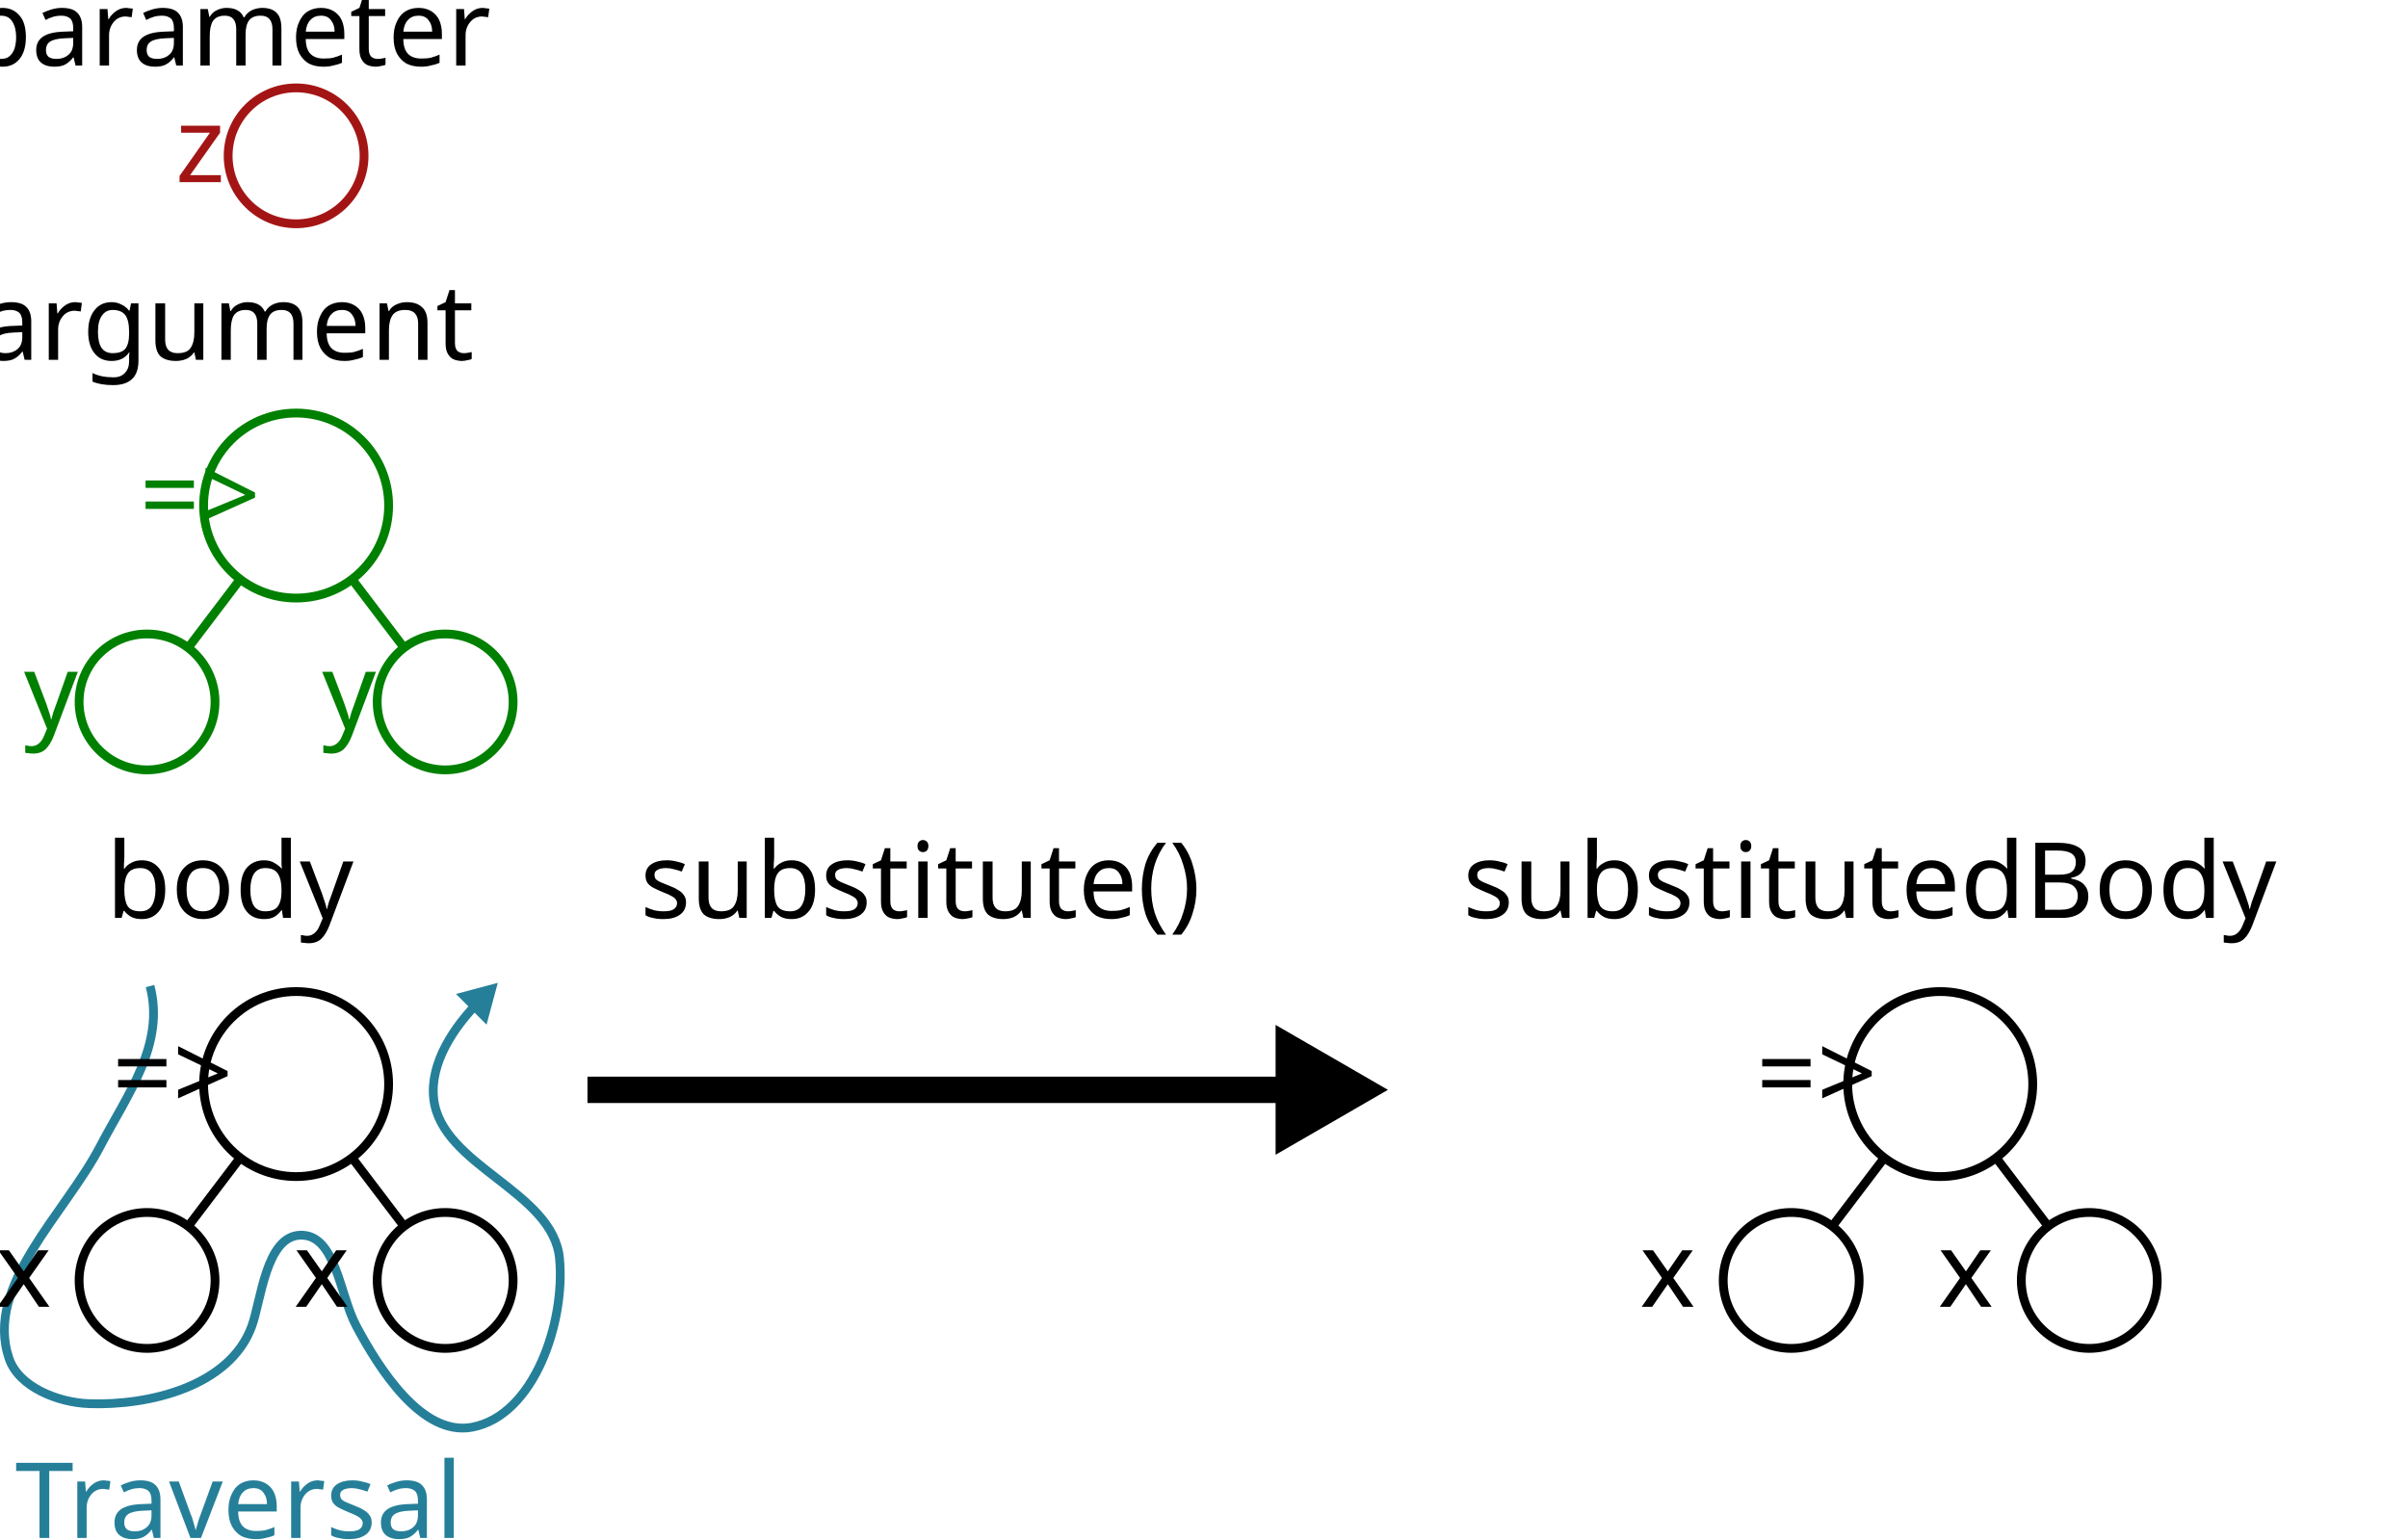
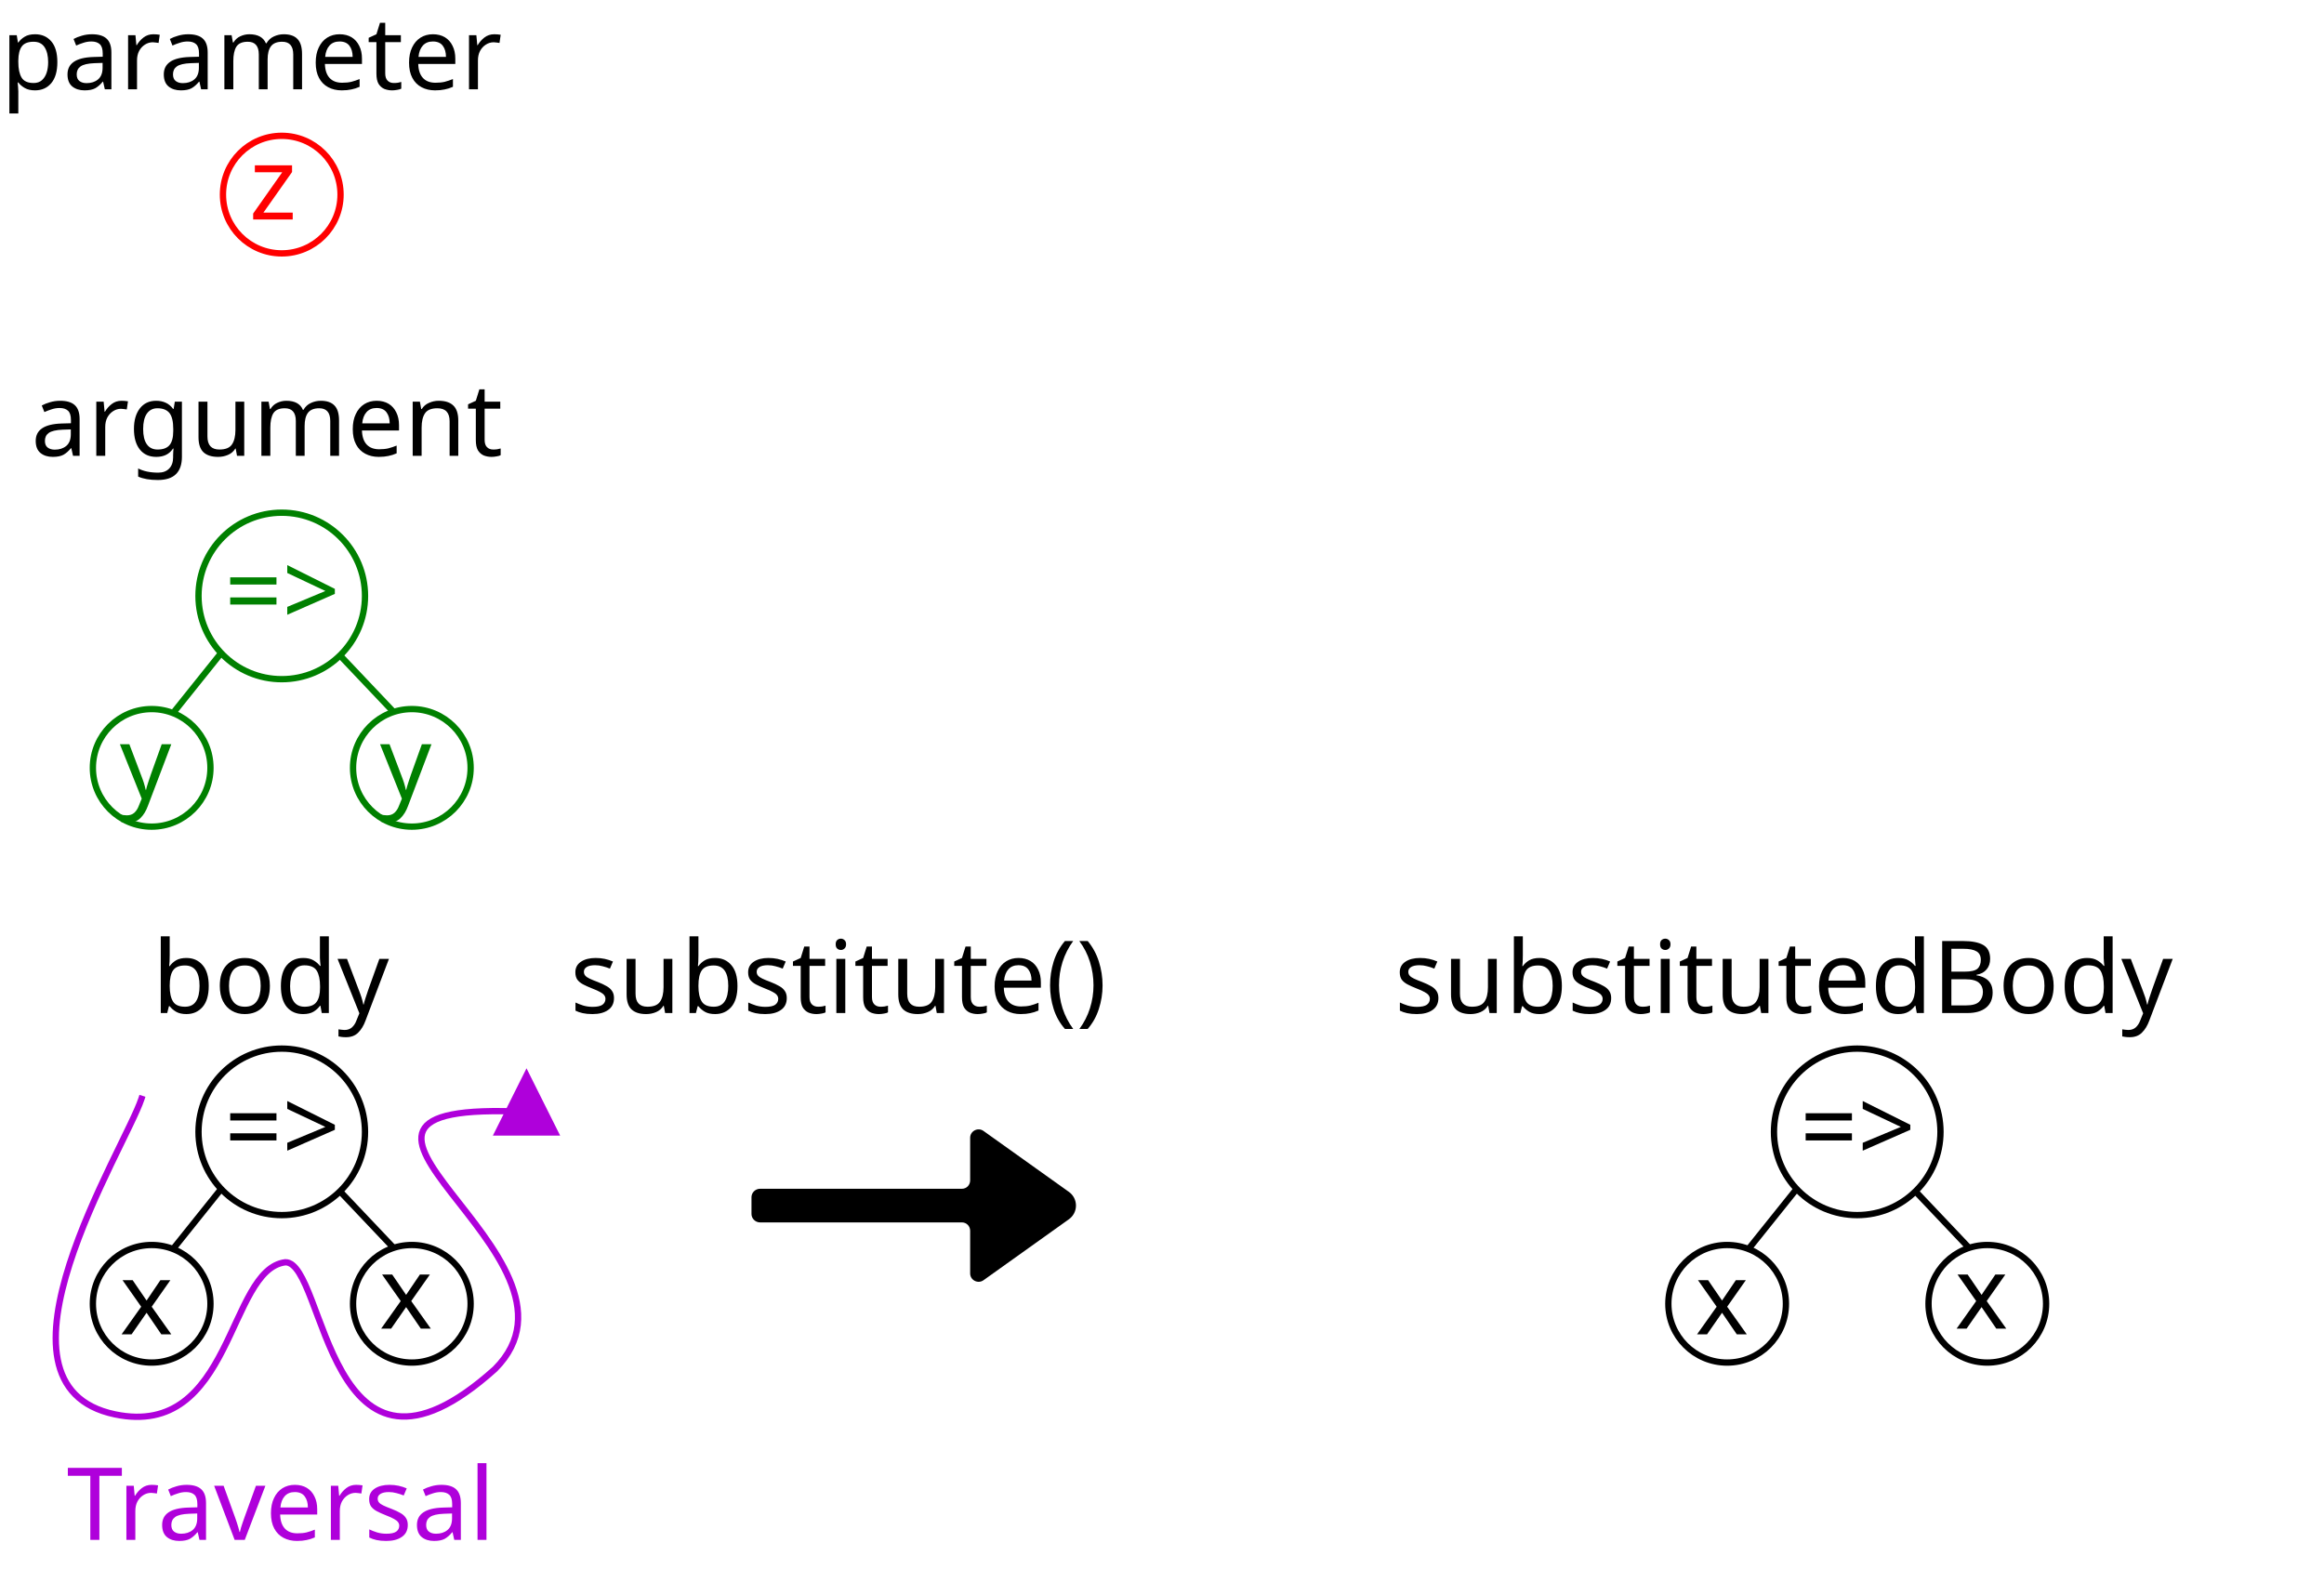
- <svg xmlns="http://www.w3.org/2000/svg" id="svg8" version="1.1" viewBox="0 0 96.593 61.75" height="61.75mm" width="96.593mm">
-   <defs id="defs2">
-     <marker orient="auto" refY="0" refX="0" id="marker1133" style="overflow:visible">
-       <path id="path1131" d="M 5.77,0 -2.88,5 V -5 Z" style="fill:#267f99;fill-opacity:1;fill-rule:evenodd;stroke:#267f99;stroke-width:1pt;stroke-opacity:1" transform="scale(0.4)" />
-     </marker>
-     <marker style="overflow:visible" id="marker1718" refX="0" refY="0" orient="auto">
-       <path transform="scale(0.4)" style="fill:#000000;fill-opacity:1;fill-rule:evenodd;stroke:#000000;stroke-width:1pt;stroke-opacity:1" d="M 5.77,0 -2.88,5 V -5 Z" id="path1716" />
-     </marker>
-     <marker style="overflow:visible" id="marker2402" refX="0" refY="0" orient="auto">
-       <path transform="matrix(0.8,0,0,0.8,-5.2,0)" style="fill:#000000;fill-opacity:1;fill-rule:evenodd;stroke:#000000;stroke-width:1pt;stroke-opacity:1" d="M 5.77,0 -2.88,5 V -5 Z" id="path2400" />
-     </marker>
-     <marker style="overflow:visible" id="marker2070" refX="0" refY="0" orient="auto">
-       <path transform="matrix(0.8,0,0,0.8,-5.2,0)" style="fill:#000000;fill-opacity:1;fill-rule:evenodd;stroke:#000000;stroke-width:1pt;stroke-opacity:1" d="M 5.77,0 -2.88,5 V -5 Z" id="path2068" />
-     </marker>
-     <marker style="overflow:visible" id="marker2030" refX="0" refY="0" orient="auto">
-       <path transform="matrix(0.8,0,0,0.8,-5.2,0)" style="fill:#000000;fill-opacity:1;fill-rule:evenodd;stroke:#000000;stroke-width:1pt;stroke-opacity:1" d="M 5.77,0 -2.88,5 V -5 Z" id="path2028" />
-     </marker>
-   </defs>
-   <g transform="translate(-55.16466,-89.62847)" id="layer1">
-     <text highlight="ts" id="text149" y="92.257" x="67.091" style="font-size:4.233px;line-height:1.25;font-family:'PT Mono';-inkscape-font-specification:'PT Mono';text-align:center;text-anchor:middle;stroke-width:0.265" xml:space="preserve">
-       <tspan style="font-size:4.233px;stroke-width:0.265" y="92.257" x="67.091" id="tspan147">parameter</tspan>
-     </text>
-     <text xml:space="preserve" style="font-size:4.233px;line-height:1.25;font-family:'PT Mono';-inkscape-font-specification:'PT Mono';text-align:center;text-anchor:middle;stroke-width:0.265" x="67.135" y="126.453" id="text153" highlight="ts">
-       <tspan id="tspan151" x="67.135" y="126.453" style="font-size:4.233px;stroke-width:0.265">body</tspan>
-     </text>
-     <text highlight="ts" id="text157" y="104.061" x="67.032" style="font-size:4.233px;line-height:1.25;font-family:'PT Mono';-inkscape-font-specification:'PT Mono';text-align:center;text-anchor:middle;stroke-width:0.265" xml:space="preserve">
-       <tspan style="font-size:4.233px;stroke-width:0.265" y="104.061" x="67.032" id="tspan155">argument</tspan>
-     </text>
-     <text xml:space="preserve" style="font-size:4.233px;line-height:1.25;font-family:'PT Mono';-inkscape-font-specification:'PT Mono';text-align:center;text-anchor:middle;stroke-width:0.265" x="94.84" y="126.453" id="text1122" highlight="ts">
-       <tspan id="tspan1120" x="94.84" y="126.453" style="font-size:4.233px;stroke-width:0.265">substitute()</tspan>
-     </text>
-     <path id="path1714" d="M 78.73,133.35 H 107.834" style="fill:none;stroke:#000000;stroke-width:1.058;stroke-linecap:butt;stroke-linejoin:miter;stroke-miterlimit:4;stroke-dasharray:none;stroke-opacity:1;marker-end:url(#marker1718)" />
-     <text xml:space="preserve" style="font-size:4.233px;line-height:1.25;font-family:'PT Mono';-inkscape-font-specification:'PT Mono';text-align:center;text-anchor:middle;stroke-width:0.265" x="132.913" y="126.453" id="text1866" highlight="ts">
-       <tspan id="tspan1864" x="132.913" y="126.453" style="font-size:4.233px;stroke-width:0.265">substitutedBody</tspan>
-     </text>
-     <path d="m 61.183,129.186 c 0.615,2.352 -0.92,4.363 -1.995,6.424 -1.428,2.737 -4.647,5.579 -3.664,8.506 0.392,1.167 1.981,1.779 3.211,1.824 2.408,0.087 5.651,-0.694 6.529,-3.106 0.376,-1.033 0.568,-3.61 1.947,-3.653 1.423,-0.045 1.572,2.379 2.241,3.635 0.906,1.7 2.632,4.452 4.656,4.067 2.496,-0.474 3.742,-4.24 3.501,-6.769 -0.258,-2.705 -4.739,-3.703 -5.047,-6.403 -0.164,-1.445 0.819,-2.906 1.861,-3.945" style="fill:none;stroke:#267f99;stroke-width:0.353;stroke-linecap:butt;stroke-linejoin:miter;stroke-miterlimit:4;stroke-dasharray:none;stroke-opacity:1;marker-end:url(#marker1133)" id="path233" />
-     <text xml:space="preserve" style="font-size:4.233px;line-height:1.25;font-family:'PT Mono';-inkscape-font-specification:'PT Mono';text-align:center;text-anchor:middle;stroke-width:0.265" x="67.497" y="151.328" id="text1273">
-       <tspan id="tspan1271" x="67.497" y="151.328" style="font-style:normal;font-variant:normal;font-weight:normal;font-stretch:normal;font-size:4.233px;font-family:'PT Serif';-inkscape-font-specification:'PT Serif';fill:#267f99;fill-opacity:1;stroke-width:0.265">Traversal</tspan>
-     </text>
-     <g transform="translate(-46.47626,-27.65656)" id="g2451">
-       <circle style="fill:none;stroke:#a31515;stroke-width:0.353;stroke-miterlimit:4;stroke-dasharray:none;stroke-opacity:1" id="path2442" cx="113.519" cy="123.537" r="2.726" />
-       <text id="text2446" y="124.595" x="113.519" style="font-style:normal;font-variant:normal;font-weight:normal;font-stretch:normal;font-size:4.233px;line-height:1.25;font-family:'PT Mono';-inkscape-font-specification:'PT Mono, Normal';font-variant-ligatures:normal;font-variant-caps:normal;font-variant-numeric:normal;font-variant-east-asian:normal;text-align:center;text-anchor:middle;fill:#a31515;fill-opacity:1;stroke:none;stroke-width:0.265" xml:space="preserve">
-         <tspan style="font-style:normal;font-variant:normal;font-weight:normal;font-stretch:normal;font-size:4.233px;font-family:'PT Mono';-inkscape-font-specification:'PT Mono, Normal';font-variant-ligatures:normal;font-variant-caps:normal;font-variant-numeric:normal;font-variant-east-asian:normal;text-align:center;text-anchor:middle;fill:#a31515;fill-opacity:1;stroke-width:0.265" y="124.595" x="113.519" id="tspan2444">z</tspan>
-       </text>
-     </g>
-     <g transform="translate(-52.45494,-5.749264)" id="g2544">
-       <circle r="2.726" cy="123.537" cx="113.519" id="circle2538" style="fill:none;stroke:#008000;stroke-width:0.353;stroke-miterlimit:4;stroke-dasharray:none;stroke-opacity:1" />
-       <text xml:space="preserve" style="font-style:normal;font-variant:normal;font-weight:normal;font-stretch:normal;font-size:4.233px;line-height:1.25;font-family:'PT Mono';-inkscape-font-specification:'PT Mono, Normal';font-variant-ligatures:normal;font-variant-caps:normal;font-variant-numeric:normal;font-variant-east-asian:normal;text-align:center;text-anchor:middle;fill:#008000;fill-opacity:1;stroke:none;stroke-width:0.265" x="113.519" y="124.595" id="text2542">
-         <tspan id="tspan2540" x="113.519" y="124.595" style="font-style:normal;font-variant:normal;font-weight:normal;font-stretch:normal;font-size:4.233px;font-family:'PT Mono';-inkscape-font-specification:'PT Mono, Normal';font-variant-ligatures:normal;font-variant-caps:normal;font-variant-numeric:normal;font-variant-east-asian:normal;text-align:center;text-anchor:middle;fill:#008000;fill-opacity:1;stroke-width:0.265">y</tspan>
-       </text>
-     </g>
-     <g id="g2560" transform="translate(-40.49758,-5.749264)">
-       <circle r="2.726" cy="123.537" cx="113.519" id="circle2554" style="fill:none;stroke:#008000;stroke-width:0.353;stroke-miterlimit:4;stroke-dasharray:none;stroke-opacity:1" />
-       <text xml:space="preserve" style="font-style:normal;font-variant:normal;font-weight:normal;font-stretch:normal;font-size:4.233px;line-height:1.25;font-family:'PT Mono';-inkscape-font-specification:'PT Mono, Normal';font-variant-ligatures:normal;font-variant-caps:normal;font-variant-numeric:normal;font-variant-east-asian:normal;text-align:center;text-anchor:middle;fill:#008000;fill-opacity:1;stroke:none;stroke-width:0.265" x="113.519" y="124.595" id="text2558">
-         <tspan id="tspan2556" x="113.519" y="124.595" style="font-style:normal;font-variant:normal;font-weight:normal;font-stretch:normal;font-size:4.233px;font-family:'PT Mono';-inkscape-font-specification:'PT Mono, Normal';font-variant-ligatures:normal;font-variant-caps:normal;font-variant-numeric:normal;font-variant-east-asian:normal;text-align:center;text-anchor:middle;fill:#008000;fill-opacity:1;stroke-width:0.265">y</tspan>
-       </text>
-     </g>
-     <g id="g2568" transform="translate(-46.47626,-13.62706)">
-       <circle r="3.711" cy="123.537" cx="113.519" id="circle2562" style="fill:none;stroke:#008000;stroke-width:0.353;stroke-miterlimit:4;stroke-dasharray:none;stroke-opacity:1" />
-       <text xml:space="preserve" style="font-style:normal;font-variant:normal;font-weight:normal;font-stretch:normal;font-size:4.233px;line-height:1.25;font-family:'PT Mono';-inkscape-font-specification:'PT Mono, Normal';font-variant-ligatures:normal;font-variant-caps:normal;font-variant-numeric:normal;font-variant-east-asian:normal;text-align:center;text-anchor:middle;fill:#008000;fill-opacity:1;stroke:none;stroke-width:0.265" x="113.519" y="124.595" id="text2566">
-         <tspan id="tspan2564" x="113.519" y="124.595" style="font-style:normal;font-variant:normal;font-weight:normal;font-stretch:normal;font-size:4.233px;font-family:'PT Mono';-inkscape-font-specification:'PT Mono, Normal';font-variant-ligatures:normal;font-variant-caps:normal;font-variant-numeric:normal;font-variant-east-asian:normal;text-align:center;text-anchor:middle;fill:#008000;fill-opacity:1;stroke-width:0.265">=&gt;</tspan>
-       </text>
-     </g>
-     <path id="path943" d="M 62.712,115.616 64.8,112.866" style="fill:none;fill-rule:evenodd;stroke:#008000;stroke-width:0.353;stroke-linecap:butt;stroke-linejoin:miter;stroke-opacity:1" />
-     <path id="path945" d="M 71.374,115.616 69.286,112.866" style="fill:none;fill-rule:evenodd;stroke:#008000;stroke-width:0.353;stroke-linecap:butt;stroke-linejoin:miter;stroke-opacity:1" />
-     <g transform="translate(-40.79897,30.39243)" id="g2382">
-       <g transform="translate(-11.65597,-12.93314)" id="g1747">
-         <circle r="2.726" cy="123.537" cx="113.519" id="circle1741" style="fill:none;stroke:#000000;stroke-width:0.353;stroke-miterlimit:4;stroke-dasharray:none;stroke-opacity:1" />
-         <text xml:space="preserve" style="font-style:normal;font-variant:normal;font-weight:normal;font-stretch:normal;font-size:4.233px;line-height:1.25;font-family:'PT Mono';-inkscape-font-specification:'PT Mono, Normal';font-variant-ligatures:normal;font-variant-caps:normal;font-variant-numeric:normal;font-variant-east-asian:normal;text-align:center;text-anchor:middle;fill:#000000;fill-opacity:1;stroke:none;stroke-width:0.265" x="113.519" y="124.595" id="text1745">
-           <tspan id="tspan1743" x="113.519" y="124.595" style="font-style:normal;font-variant:normal;font-weight:normal;font-stretch:normal;font-size:4.233px;font-family:'PT Mono';-inkscape-font-specification:'PT Mono, Normal';font-variant-ligatures:normal;font-variant-caps:normal;font-variant-numeric:normal;font-variant-east-asian:normal;text-align:center;text-anchor:middle;fill:#000000;fill-opacity:1;stroke-width:0.265">x</tspan>
-         </text>
-       </g>
-       <g id="g1763" transform="translate(-5.677294,-20.81093)">
-         <circle r="3.711" cy="123.537" cx="113.519" id="circle1757" style="fill:none;stroke:#000000;stroke-width:0.353;stroke-miterlimit:4;stroke-dasharray:none;stroke-opacity:1" />
-         <text xml:space="preserve" style="font-style:normal;font-variant:normal;font-weight:normal;font-stretch:normal;font-size:4.233px;line-height:1.25;font-family:'PT Mono';-inkscape-font-specification:'PT Mono, Normal';font-variant-ligatures:normal;font-variant-caps:normal;font-variant-numeric:normal;font-variant-east-asian:normal;text-align:center;text-anchor:middle;fill:#000000;fill-opacity:1;stroke:none;stroke-width:0.265" x="113.519" y="124.595" id="text1761">
-           <tspan id="tspan1759" x="113.519" y="124.595" style="font-style:normal;font-variant:normal;font-weight:normal;font-stretch:normal;font-size:4.233px;font-family:'PT Mono';-inkscape-font-specification:'PT Mono, Normal';font-variant-ligatures:normal;font-variant-caps:normal;font-variant-numeric:normal;font-variant-east-asian:normal;text-align:center;text-anchor:middle;fill:#000000;fill-opacity:1;stroke-width:0.265">=&gt;</tspan>
-         </text>
-       </g>
-       <path id="path1765" d="m 103.511,108.433 2.088,-2.751" style="fill:none;fill-rule:evenodd;stroke:#000000;stroke-width:0.353;stroke-linecap:butt;stroke-linejoin:miter;stroke-opacity:1" />
-       <path id="path1767" d="m 112.173,108.433 -2.088,-2.751" style="fill:none;fill-rule:evenodd;stroke:#000000;stroke-width:0.353;stroke-linecap:butt;stroke-linejoin:miter;stroke-opacity:1" />
-       <g transform="translate(0.3013868,-12.93314)" id="g1559">
-         <circle style="fill:none;stroke:#000000;stroke-width:0.353;stroke-miterlimit:4;stroke-dasharray:none;stroke-opacity:1" id="circle1553" cx="113.519" cy="123.537" r="2.726" />
-         <text id="text1557" y="124.595" x="113.519" style="font-style:normal;font-variant:normal;font-weight:normal;font-stretch:normal;font-size:4.233px;line-height:1.25;font-family:'PT Mono';-inkscape-font-specification:'PT Mono, Normal';font-variant-ligatures:normal;font-variant-caps:normal;font-variant-numeric:normal;font-variant-east-asian:normal;text-align:center;text-anchor:middle;fill:#000000;fill-opacity:1;stroke:none;stroke-width:0.265" xml:space="preserve">
-           <tspan style="font-style:normal;font-variant:normal;font-weight:normal;font-stretch:normal;font-size:4.233px;font-family:'PT Mono';-inkscape-font-specification:'PT Mono, Normal';font-variant-ligatures:normal;font-variant-caps:normal;font-variant-numeric:normal;font-variant-east-asian:normal;text-align:center;text-anchor:middle;fill:#000000;fill-opacity:1;stroke-width:0.265" y="124.595" x="113.519" id="tspan1555">x</tspan>
-         </text>
-       </g>
-     </g>
-     <g id="g2638" transform="translate(25.15215,30.39243)">
-       <g id="g2616" transform="translate(-11.65597,-12.93314)">
-         <circle style="fill:none;stroke:#000000;stroke-width:0.353;stroke-miterlimit:4;stroke-dasharray:none;stroke-opacity:1" id="circle2610" cx="113.519" cy="123.537" r="2.726" />
-         <text id="text2614" y="124.595" x="113.519" style="font-style:normal;font-variant:normal;font-weight:normal;font-stretch:normal;font-size:4.233px;line-height:1.25;font-family:'PT Mono';-inkscape-font-specification:'PT Mono, Normal';font-variant-ligatures:normal;font-variant-caps:normal;font-variant-numeric:normal;font-variant-east-asian:normal;text-align:center;text-anchor:middle;fill:#000000;fill-opacity:1;stroke:none;stroke-width:0.265" xml:space="preserve">
-           <tspan style="font-style:normal;font-variant:normal;font-weight:normal;font-stretch:normal;font-size:4.233px;font-family:'PT Mono';-inkscape-font-specification:'PT Mono, Normal';font-variant-ligatures:normal;font-variant-caps:normal;font-variant-numeric:normal;font-variant-east-asian:normal;text-align:center;text-anchor:middle;fill:#000000;fill-opacity:1;stroke-width:0.265" y="124.595" x="113.519" id="tspan2612">x</tspan>
-         </text>
-       </g>
-       <g transform="translate(-5.677294,-20.81093)" id="g2624">
-         <circle style="fill:none;stroke:#000000;stroke-width:0.353;stroke-miterlimit:4;stroke-dasharray:none;stroke-opacity:1" id="circle2618" cx="113.519" cy="123.537" r="3.711" />
-         <text id="text2622" y="124.595" x="113.519" style="font-style:normal;font-variant:normal;font-weight:normal;font-stretch:normal;font-size:4.233px;line-height:1.25;font-family:'PT Mono';-inkscape-font-specification:'PT Mono, Normal';font-variant-ligatures:normal;font-variant-caps:normal;font-variant-numeric:normal;font-variant-east-asian:normal;text-align:center;text-anchor:middle;fill:#000000;fill-opacity:1;stroke:none;stroke-width:0.265" xml:space="preserve">
-           <tspan style="font-style:normal;font-variant:normal;font-weight:normal;font-stretch:normal;font-size:4.233px;font-family:'PT Mono';-inkscape-font-specification:'PT Mono, Normal';font-variant-ligatures:normal;font-variant-caps:normal;font-variant-numeric:normal;font-variant-east-asian:normal;text-align:center;text-anchor:middle;fill:#000000;fill-opacity:1;stroke-width:0.265" y="124.595" x="113.519" id="tspan2620">=&gt;</tspan>
-         </text>
-       </g>
-       <path style="fill:none;fill-rule:evenodd;stroke:#000000;stroke-width:0.353;stroke-linecap:butt;stroke-linejoin:miter;stroke-opacity:1" d="m 103.511,108.433 2.088,-2.751" id="path2626" />
-       <path style="fill:none;fill-rule:evenodd;stroke:#000000;stroke-width:0.353;stroke-linecap:butt;stroke-linejoin:miter;stroke-opacity:1" d="m 112.173,108.433 -2.088,-2.751" id="path2628" />
-       <g id="g2636" transform="translate(0.3013868,-12.93314)">
-         <circle r="2.726" cy="123.537" cx="113.519" id="circle2630" style="fill:none;stroke:#000000;stroke-width:0.353;stroke-miterlimit:4;stroke-dasharray:none;stroke-opacity:1" />
-         <text xml:space="preserve" style="font-style:normal;font-variant:normal;font-weight:normal;font-stretch:normal;font-size:4.233px;line-height:1.25;font-family:'PT Mono';-inkscape-font-specification:'PT Mono, Normal';font-variant-ligatures:normal;font-variant-caps:normal;font-variant-numeric:normal;font-variant-east-asian:normal;text-align:center;text-anchor:middle;fill:#000000;fill-opacity:1;stroke:none;stroke-width:0.265" x="113.519" y="124.595" id="text2634">
-           <tspan id="tspan2632" x="113.519" y="124.595" style="font-style:normal;font-variant:normal;font-weight:normal;font-stretch:normal;font-size:4.233px;font-family:'PT Mono';-inkscape-font-specification:'PT Mono, Normal';font-variant-ligatures:normal;font-variant-caps:normal;font-variant-numeric:normal;font-variant-east-asian:normal;text-align:center;text-anchor:middle;fill:#000000;fill-opacity:1;stroke-width:0.265">x</tspan>
-         </text>
-       </g>
-     </g>
+ <svg xmlns="http://www.w3.org/2000/svg" style="isolation:isolate" viewBox="544.84 341.729 276.319 186.543" width="276.319pt" height="186.543pt">
+   <text transform="matrix(1,0,0,1,544.94,352.349)" id="highlight=ts" style="font-family:'PT Mono';font-weight:400;font-size:12px;font-style:normal;fill:#000000;stroke:none;">parameter</text>
+   <text transform="matrix(1,0,0,1,548.54,395.932)" id="highlight=ts" style="font-family:'PT Mono';font-weight:400;font-size:12px;font-style:normal;fill:#000000;stroke:none;">argument</text>
+   <text transform="matrix(1,0,0,1,562.94,462.189)" id="highlight=ts" style="font-family:'PT Mono';font-weight:400;font-size:12px;font-style:normal;fill:#000000;stroke:none;">body</text>
+   <text transform="matrix(1,0,0,1,612.64,462.189)" id="highlight=ts" style="font-family:'PT Mono';font-weight:400;font-size:12px;font-style:normal;fill:#000000;stroke:none;">substitute()</text>
+   <text transform="matrix(1,0,0,1,710.66,462.189)" id="highlight=ts" style="font-family:'PT Mono';font-weight:400;font-size:12px;font-style:normal;fill:#000000;stroke:none;">substitutedBody</text>
+   <path d=" M 671.937 483.46 L 661.777 476.211 C 661.118 475.74 660.19 476.211 660.19 477.022 L 660.19 482.086 C 660.19 482.638 659.765 483.086 659.213 483.086 L 635.213 483.086 C 634.661 483.086 634.19 483.534 634.19 484.086 L 634.19 486.086 C 634.19 486.638 634.661 487.086 635.213 487.086 L 659.213 487.086 C 659.765 487.086 660.19 487.534 660.19 488.086 L 660.19 493.15 C 660.19 493.96 661.117 494.432 661.777 493.961 L 671.931 486.712 C 672.457 486.337 672.77 485.732 672.771 485.087 C 672.772 484.442 672.462 483.836 671.937 483.46 Z " id="Path" fill="rgb(0,0,0)" />
+   <path d=" M 561.659 472.39 C 559.739 478.236 541.845 506.429 558.51 509.912 C 572.533 512.842 571.896 492.668 578.768 491.825 C 583.608 491.78 583.703 522.512 603.705 504.512 C 617.108 491.064 575.207 472.369 607.441 473.947 L 607.441 473.947" id="Path" fill="none" vector-effect="non-scaling-stroke" stroke-width="1" stroke="rgb(175,0,219)" stroke-linejoin="miter" stroke-linecap="square" stroke-miterlimit="3" />
+   <path d=" M 611.441 476.762 L 607.441 468.762 L 603.441 476.762 Z " fill="rgb(175,0,219)" stroke="none" />
+   <text transform="matrix(1,0,0,1,552.782,524.839)" id="Text" style="font-family:'PT Serif';font-weight:400;font-size:12px;font-style:normal;fill:#af00db;stroke:none;">Traversal</text>
+   <text transform="matrix(1,0,0,1,574.471,367.826)" id="Text" style="font-family:'PT Mono';font-weight:400;font-size:12px;font-style:normal;fill:#ff0000;stroke:none;">z</text>
+   <circle vector-effect="non-scaling-stroke" cx="578.34" cy="364.869" r="6.99" id="Ellipse" fill="none" stroke-width="1" stroke="rgb(255,0,0)" stroke-linejoin="miter" stroke-linecap="square" stroke-miterlimit="3" />
+   <text transform="matrix(1,0,0,1,559.081,436.666)" id="Text" style="font-family:'PT Mono';font-weight:400;font-size:12px;font-style:normal;fill:#008000;stroke:none;">y</text>
+   <circle vector-effect="non-scaling-stroke" cx="562.873" cy="433.035" r="6.99" id="Ellipse" fill="none" stroke-width="1" stroke="rgb(0,128,0)" stroke-linejoin="miter" stroke-linecap="square" stroke-miterlimit="3" />
+   <text transform="matrix(1,0,0,1,590.015,436.666)" id="Text" style="font-family:'PT Mono';font-weight:400;font-size:12px;font-style:normal;fill:#008000;stroke:none;">y</text>
+   <circle vector-effect="non-scaling-stroke" cx="593.807" cy="433.035" r="6.99" id="Ellipse" fill="none" stroke-width="1" stroke="rgb(0,128,0)" stroke-linejoin="miter" stroke-linecap="square" stroke-miterlimit="3" />
+   <text transform="matrix(1,0,0,1,571.539,416.222)" id="Text" style="font-family:'PT Mono';font-weight:400;font-size:12px;font-style:normal;fill:#008000;stroke:none;">=&gt;</text>
+   <circle vector-effect="non-scaling-stroke" cx="578.34" cy="412.592" r="9.899" id="Ellipse" fill="none" stroke-width="1" stroke="rgb(0,128,0)" stroke-linejoin="miter" stroke-linecap="square" stroke-miterlimit="3" />
+   <line x1="585.676" y1="420.099" x2="591.312" y2="426.046" id="Path" vector-effect="non-scaling-stroke" stroke-width="1" stroke="rgb(0,128,0)" stroke-linejoin="miter" stroke-linecap="square" stroke-miterlimit="3" />
+   <line x1="570.863" y1="419.721" x2="565.797" y2="426.046" id="Path" vector-effect="non-scaling-stroke" stroke-width="1" stroke="rgb(0,128,0)" stroke-linejoin="miter" stroke-linecap="square" stroke-miterlimit="3" />
+   <g id="Group">
+     <text transform="matrix(1,0,0,1,559.081,500.392)" id="Text" style="font-family:'PT Mono';font-weight:400;font-size:12px;font-style:normal;fill:#000000;stroke:none;">x</text>
+     <circle vector-effect="non-scaling-stroke" cx="562.873" cy="496.762" r="6.99" id="Ellipse" fill="none" stroke-width="1" stroke="rgb(0,0,0)" stroke-linejoin="miter" stroke-linecap="square" stroke-miterlimit="3" />
+     <text transform="matrix(1,0,0,1,571.539,479.948)" id="Text" style="font-family:'PT Mono';font-weight:400;font-size:12px;font-style:normal;fill:#000000;stroke:none;">=&gt;</text>
+     <circle vector-effect="non-scaling-stroke" cx="578.34" cy="476.318" r="9.899" id="Ellipse" fill="none" stroke-width="1" stroke="rgb(0,0,0)" stroke-linejoin="miter" stroke-linecap="square" stroke-miterlimit="3" />
+     <line x1="585.676" y1="483.826" x2="591.312" y2="489.772" id="Path" vector-effect="non-scaling-stroke" stroke-width="1" stroke="rgb(0,0,0)" stroke-linejoin="miter" stroke-linecap="square" stroke-miterlimit="3" />
+     <line x1="570.863" y1="483.447" x2="565.797" y2="489.772" id="Path" vector-effect="non-scaling-stroke" stroke-width="1" stroke="rgb(0,0,0)" stroke-linejoin="miter" stroke-linecap="square" stroke-miterlimit="3" />
+     <text transform="matrix(1,0,0,1,589.938,499.719)" id="Text" style="font-family:'PT Mono';font-weight:400;font-size:12px;font-style:normal;fill:#000000;stroke:none;">x</text>
+     <circle vector-effect="non-scaling-stroke" cx="593.807" cy="496.762" r="6.99" id="Ellipse" fill="none" stroke-width="1" stroke="rgb(0,0,0)" stroke-linejoin="miter" stroke-linecap="square" stroke-miterlimit="3" />
+   </g>
+   <g id="Group">
+     <text transform="matrix(1,0,0,1,746.4,500.392)" id="Text" style="font-family:'PT Mono';font-weight:400;font-size:12px;font-style:normal;fill:#000000;stroke:none;">x</text>
+     <circle vector-effect="non-scaling-stroke" cx="750.193" cy="496.762" r="6.99" id="Ellipse" fill="none" stroke-width="1" stroke="rgb(0,0,0)" stroke-linejoin="miter" stroke-linecap="square" stroke-miterlimit="3" />
+     <text transform="matrix(1,0,0,1,758.858,479.948)" id="Text" style="font-family:'PT Mono';font-weight:400;font-size:12px;font-style:normal;fill:#000000;stroke:none;">=&gt;</text>
+     <circle vector-effect="non-scaling-stroke" cx="765.66" cy="476.318" r="9.899" id="Ellipse" fill="none" stroke-width="1" stroke="rgb(0,0,0)" stroke-linejoin="miter" stroke-linecap="square" stroke-miterlimit="3" />
+     <line x1="772.995" y1="483.826" x2="778.631" y2="489.772" id="Path" vector-effect="non-scaling-stroke" stroke-width="1" stroke="rgb(0,0,0)" stroke-linejoin="miter" stroke-linecap="square" stroke-miterlimit="3" />
+     <line x1="758.182" y1="483.447" x2="753.116" y2="489.772" id="Path" vector-effect="non-scaling-stroke" stroke-width="1" stroke="rgb(0,0,0)" stroke-linejoin="miter" stroke-linecap="square" stroke-miterlimit="3" />
+     <text transform="matrix(1,0,0,1,777.257,499.719)" id="Text" style="font-family:'PT Mono';font-weight:400;font-size:12px;font-style:normal;fill:#000000;stroke:none;">x</text>
+     <circle vector-effect="non-scaling-stroke" cx="781.127" cy="496.762" r="6.99" id="Ellipse" fill="none" stroke-width="1" stroke="rgb(0,0,0)" stroke-linejoin="miter" stroke-linecap="square" stroke-miterlimit="3" />
  </g>
</svg>
